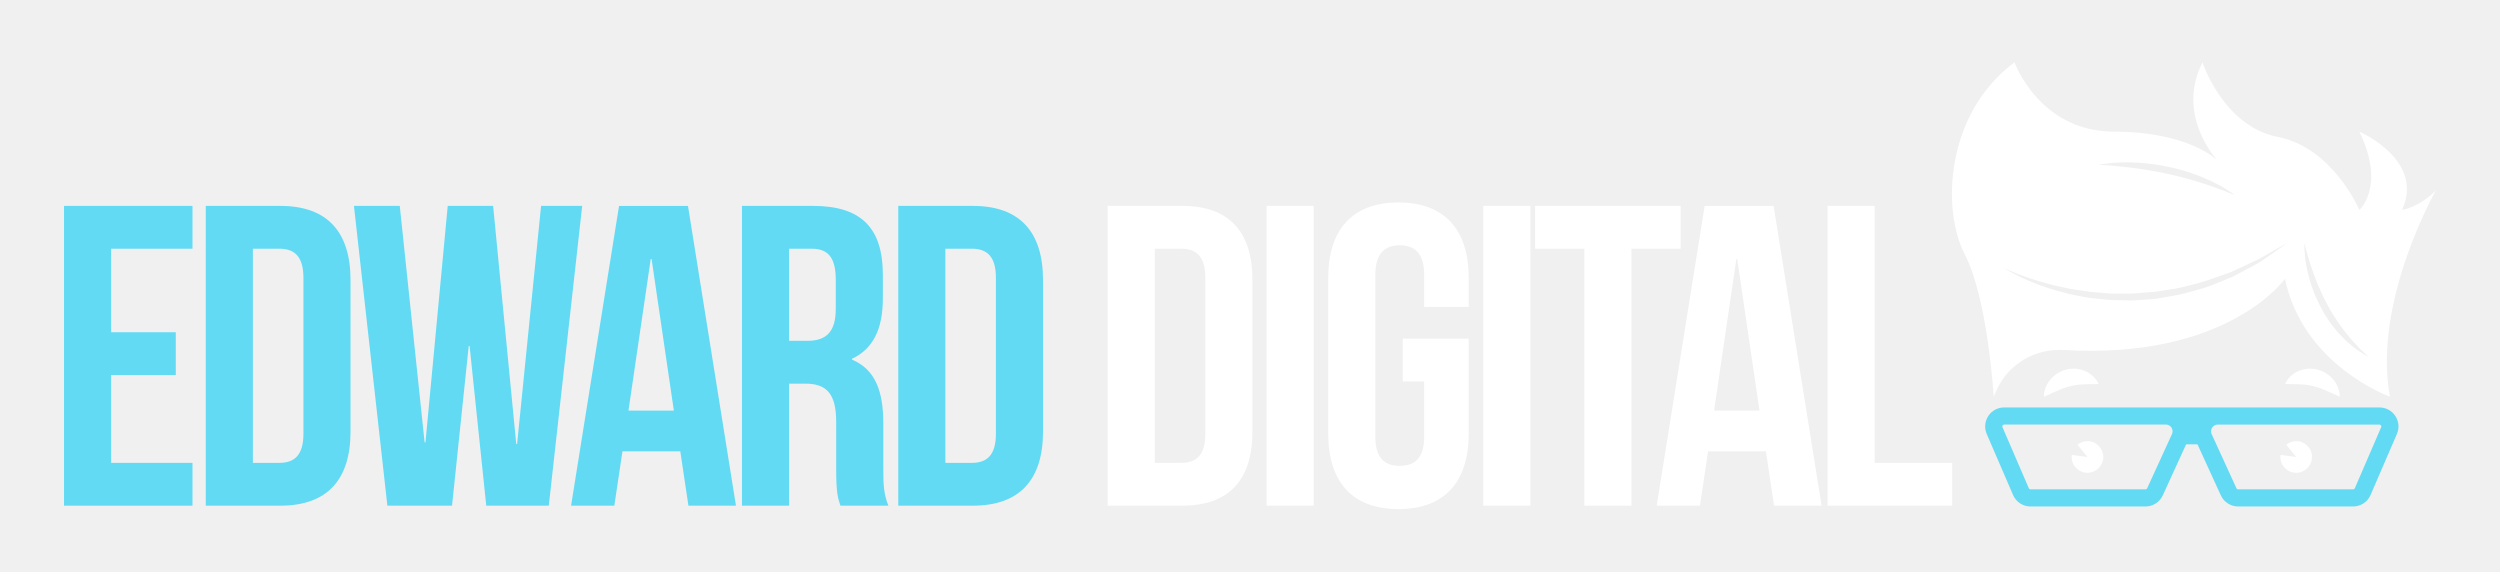
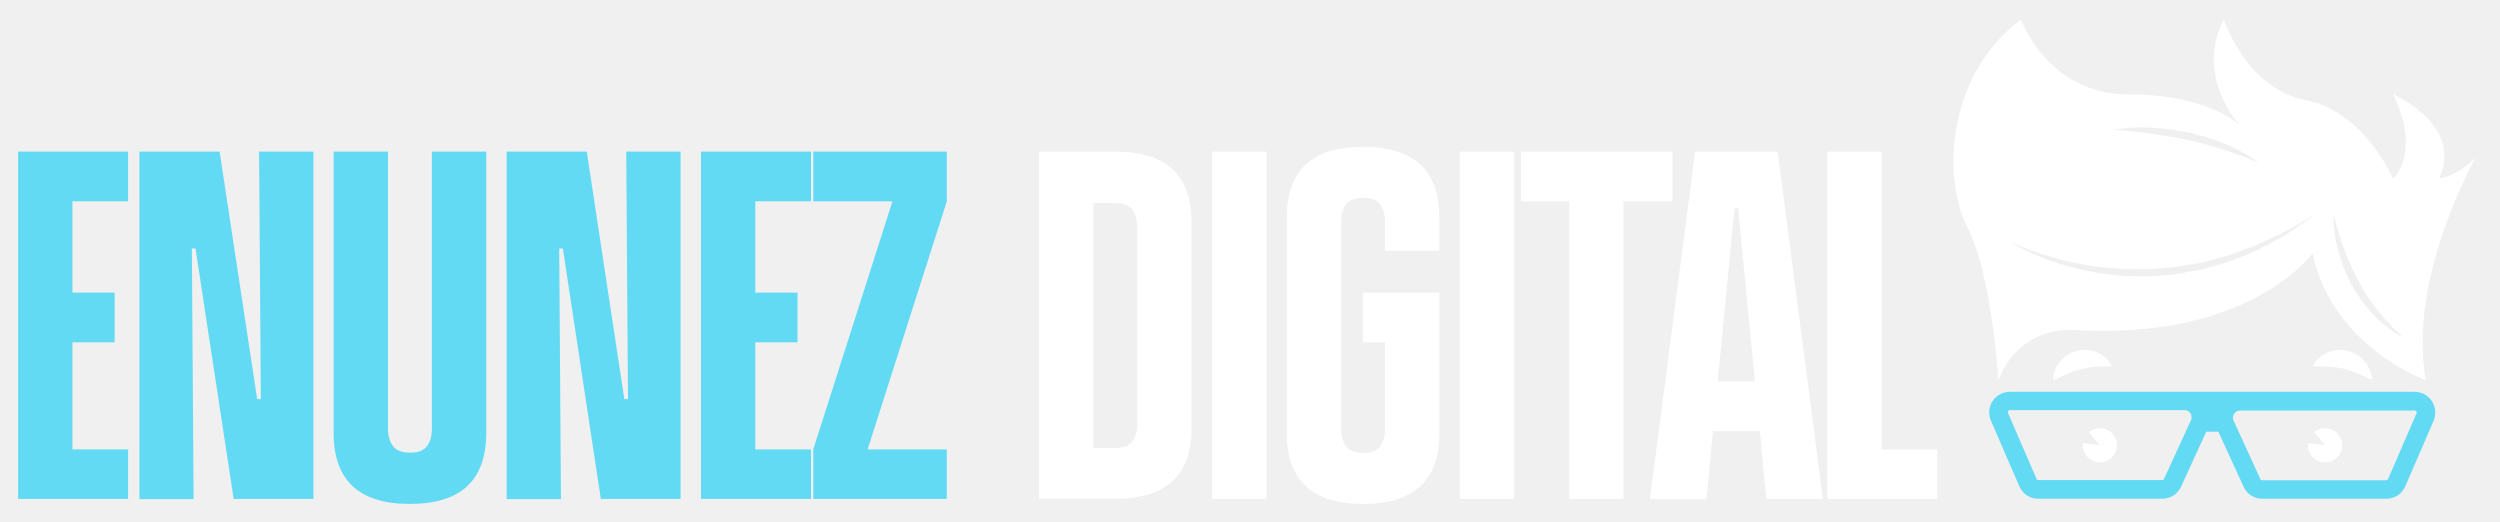
- <svg xmlns="http://www.w3.org/2000/svg" version="1.1" id="Capa_1" x="0px" y="0px" viewBox="0 0 1400 320" style="enable-background:new 0 0 1400 320;" xml:space="preserve">
+ <svg xmlns="http://www.w3.org/2000/svg" version="1.1" id="Capa_1" x="0px" y="0px" viewBox="0 0 1297.8 270.6" style="enable-background:new 0 0 1297.8 270.6;" xml:space="preserve">
  <style type="text/css">
	.st0{fill:#62DAF3;}
- 	.st1{fill:#061F3E;}
- 	.st2{fill:#FFFFFF;}
+ 	.st1{fill:#FFFFFF;}
+ 	.st2{display:none;}
+ 	.st3{display:inline;fill:none;}
+ 	.st4{display:inline;fill:#62DAF3;}
+ 	.st5{font-family:'HighmanTrial-Regular';}
+ 	.st6{font-size:322px;}
+ 	.st7{letter-spacing:-11;}
+ 	.st8{display:inline;fill:#061F3E;}
</style>
  <g id="horizontal">
    <g>
      <g>
-         <path class="st0" d="M1341.39,232.96c-1.97-3-5.3-4.79-8.89-4.79h-73.3h-17.24h-29.09h-13.05h-77.49c-3.59,0-6.91,1.79-8.89,4.79     c-1.97,3-2.3,6.76-0.88,10.06l14.76,34.19c1.68,3.9,5.52,6.42,9.77,6.42h64.39c4.15,0,7.94-2.44,9.67-6.21l13.09-28.6h6.35     l13.09,28.6c1.73,3.77,5.52,6.21,9.67,6.21h64.39c4.25,0,8.08-2.52,9.77-6.42l14.76-34.19     C1343.7,239.72,1343.37,235.96,1341.39,232.96z M1216.3,243.1l-13.88,30.31c-0.17,0.37-0.54,0.61-0.95,0.61h-64.39     c-0.42,0-0.79-0.25-0.95-0.62l-14.75-34.19c-0.19-0.43-0.06-0.78,0.09-0.99s0.41-0.47,0.87-0.47h77.49h13.05     c1.86,0,2.84,1.21,3.17,1.73C1216.38,240.01,1217.08,241.41,1216.3,243.1z M1333.46,239.22l-14.76,34.18     c-0.17,0.38-0.54,0.63-0.96,0.63h-64.39c-0.41,0-0.78-0.23-0.94-0.6l-13.88-30.32c-0.77-1.69-0.08-3.09,0.26-3.61     c0.33-0.52,1.31-1.73,3.17-1.73h17.24h73.3c0.46,0,0.73,0.25,0.87,0.47C1333.52,238.45,1333.65,238.79,1333.46,239.22z" />
+         <path class="st0" d="M1262.4,208.2c-2-3-5.3-4.8-8.9-4.8h-73.3H1163h-29.1h-13.1h-77.5c-3.6,0-6.9,1.8-8.9,4.8     c-2,3-2.3,6.8-0.9,10.1l14.8,34.2c1.7,3.9,5.5,6.4,9.8,6.4h64.4c4.2,0,7.9-2.4,9.7-6.2l13.1-28.6h6.3l13.1,28.6     c1.7,3.8,5.5,6.2,9.7,6.2h64.4c4.3,0,8.1-2.5,9.8-6.4l14.8-34.2C1264.7,215,1264.4,211.2,1262.4,208.2z M1137.3,218.3l-13.9,30.3     c-0.2,0.4-0.5,0.6-0.9,0.6h-64.4c-0.4,0-0.8-0.3-0.9-0.6l-14.8-34.2c-0.2-0.4-0.1-0.8,0.1-1s0.4-0.5,0.9-0.5h77.5h13.1     c1.9,0,2.8,1.2,3.2,1.7C1137.4,215.2,1138.1,216.6,1137.3,218.3z M1254.5,214.5l-14.8,34.2c-0.2,0.4-0.5,0.6-1,0.6h-64.4     c-0.4,0-0.8-0.2-0.9-0.6l-13.9-30.3c-0.8-1.7-0.1-3.1,0.3-3.6c0.3-0.5,1.3-1.7,3.2-1.7h17.2h73.3c0.5,0,0.7,0.3,0.9,0.5     C1254.5,213.7,1254.7,214,1254.5,214.5z" />
        <g>
-           <path class="st2" d="M1164.31,215.39c0.83-0.07,1.67-0.07,2.51-0.17c0.84-0.11,1.66,0.01,2.46-0.05      c1.64-0.16,3.06,0.01,4.16-0.07c1.09-0.03,1.8-0.13,1.8-0.13s-0.27-0.61-0.89-1.55c-0.64-0.91-1.55-2.32-3.11-3.45      c-0.78-0.56-1.59-1.28-2.62-1.74c-1.03-0.45-2.14-0.98-3.37-1.29c-1.25-0.21-2.57-0.55-3.94-0.49c-1.37,0.04-2.79,0.1-4.13,0.5      c-1.37,0.32-2.67,0.82-3.86,1.47c-1.23,0.58-2.25,1.42-3.23,2.2c-1.87,1.68-3.22,3.53-4.04,5.28c-0.82,1.75-1.21,3.32-1.33,4.46      c-0.15,1.13-0.06,1.82-0.06,1.82s2.16-0.98,5.39-2.45c1.46-0.68,3.08-1.34,4.65-1.99c0.82-0.24,1.59-0.61,2.4-0.82      c0.8-0.24,1.57-0.52,2.38-0.65c0.77-0.31,1.59-0.29,2.38-0.52C1162.66,215.57,1163.48,215.58,1164.31,215.39z" />
-           <path class="st2" d="M1168.97,247.04c-2.13,0-4.05,0.78-5.58,2.03l5.58,6.83l-8.74-1.15c-0.05,0.38-0.12,0.75-0.12,1.15      c0,4.89,3.97,8.86,8.86,8.86s8.86-3.97,8.86-8.86S1173.87,247.04,1168.97,247.04z" />
-           <path class="st2" d="M1308.81,215.89c-0.82-1.75-2.17-3.6-4.04-5.28c-0.98-0.77-2.01-1.62-3.24-2.2      c-1.2-0.65-2.49-1.15-3.86-1.47c-1.35-0.4-2.76-0.45-4.13-0.5c-1.37-0.06-2.69,0.28-3.94,0.49c-1.23,0.32-2.34,0.84-3.37,1.29      c-1.03,0.46-1.85,1.18-2.62,1.74c-1.56,1.13-2.46,2.54-3.11,3.45c-0.63,0.94-0.89,1.55-0.89,1.55s0.71,0.1,1.8,0.13      c1.1,0.08,2.52-0.08,4.16,0.07c0.8,0.06,1.62-0.06,2.46,0.05c0.84,0.1,1.68,0.1,2.51,0.17c0.82,0.18,1.65,0.18,2.45,0.34      c0.79,0.23,1.61,0.21,2.38,0.52c0.81,0.13,1.58,0.41,2.38,0.65c0.81,0.21,1.58,0.58,2.4,0.82c1.58,0.65,3.2,1.31,4.65,1.99      c3.23,1.47,5.39,2.45,5.39,2.45s0.1-0.69-0.06-1.82C1310.01,219.21,1309.63,217.64,1308.81,215.89z" />
-           <path class="st2" d="M1285.87,247.04c-2.13,0-4.05,0.78-5.58,2.03l5.58,6.83l-8.74-1.15c-0.05,0.38-0.12,0.75-0.12,1.15      c0,4.89,3.97,8.86,8.86,8.86s8.86-3.97,8.86-8.86S1290.76,247.04,1285.87,247.04z" />
-           <path class="st2" d="M1364.15,106.57c-9.91,9.91-19.01,10.95-19.01,10.95c12.94-27.87-23.89-43.8-23.89-43.8      c14.93,30.86,0,43.8,0,43.8s-14.93-34.84-45.58-40.81c-30.65-5.97-42.28-41.81-42.28-41.81c-15.19,29.86,8.22,54.75,8.22,54.75      s-15.93-15.93-57.74-15.93c-41.81,0-55.75-38.82-55.75-38.82c-38.82,28.87-40.81,82.62-27.87,107.51      c12.94,24.89,16.23,79.76,16.23,79.76l1.43-3.29c6.48-14.86,21.61-23.84,37.79-22.88c91.96,5.48,123.89-39.86,123.89-39.86      c10.12,48.58,58.75,66.02,58.75,66.02C1328.58,168.54,1364.15,106.57,1364.15,106.57z M1178.62,91.74      c2.17-0.24,5.28-0.68,9.03-0.76c3.75-0.15,8.14-0.03,12.83,0.37c2.33,0.26,4.77,0.42,7.2,0.87c2.45,0.36,4.91,0.82,7.37,1.35      c2.46,0.5,4.87,1.21,7.26,1.85c2.41,0.57,4.66,1.52,6.9,2.24c2.25,0.7,4.3,1.7,6.29,2.52c2,0.79,3.82,1.72,5.48,2.61      c3.38,1.64,5.99,3.4,7.83,4.56c1.84,1.18,2.85,1.9,2.85,1.9s-1.19-0.41-3.21-1.21c-1-0.4-2.22-0.9-3.62-1.46      c-1.42-0.5-3.02-1.07-4.76-1.69c-1.73-0.64-3.61-1.31-5.63-1.93c-2.02-0.62-4.1-1.38-6.32-1.97c-4.41-1.26-9.13-2.56-13.92-3.54      c-4.76-1.14-9.6-1.89-14.13-2.64c-4.54-0.67-8.81-1.21-12.49-1.57c-3.68-0.37-6.76-0.65-8.93-0.75      c-2.17-0.11-3.42-0.18-3.42-0.18S1176.46,92.04,1178.62,91.74z M1274.9,140.31c-1.89,1.31-4.18,2.91-6.82,4.74      c-2.55,1.98-5.84,3.51-9.31,5.41c-1.75,0.93-3.57,1.9-5.45,2.91c-0.94,0.5-1.91,1.01-2.88,1.52c-1.02,0.42-2.06,0.84-3.1,1.27      c-4.22,1.65-8.58,3.73-13.33,5.17c-4.8,1.25-9.69,2.9-14.8,3.91c-2.57,0.45-5.16,0.91-7.76,1.37l-3.91,0.69      c-1.32,0.15-2.64,0.24-3.96,0.35c-2.65,0.17-5.3,0.34-7.93,0.51c-2.63,0.22-5.27-0.03-7.88-0.03c-2.61-0.11-5.2,0.01-7.74-0.29      c-2.54-0.26-5.06-0.51-7.53-0.77c-2.48-0.18-4.88-0.67-7.22-1.13c-2.34-0.49-4.65-0.83-6.85-1.41      c-4.39-1.18-8.57-2.17-12.3-3.52c-3.79-1.14-7.13-2.58-10.09-3.81c-2.94-1.29-5.47-2.48-7.51-3.54c-4.1-2.1-6.26-3.6-6.26-3.6      s0.58,0.31,1.7,0.81c1.1,0.54,2.78,1.2,4.88,2.09c2.11,0.87,4.72,1.83,7.72,2.86c3.03,0.96,6.43,2.07,10.21,3.05      c3.73,1.14,7.9,1.89,12.25,2.83c2.18,0.46,4.47,0.67,6.78,1.03c2.32,0.29,4.66,0.79,7.09,0.91c2.42,0.2,4.87,0.41,7.36,0.62      c2.48,0.26,5.02,0.09,7.56,0.15c2.54-0.05,5.11,0.16,7.68-0.1c2.56-0.21,5.14-0.42,7.71-0.64l3.86-0.28l3.82-0.61      c2.54-0.4,5.08-0.8,7.59-1.2c5.01-0.9,9.8-2.44,14.52-3.57c4.64-1.39,9.01-3.15,13.24-4.55c1.05-0.37,2.09-0.73,3.12-1.09      c0.98-0.46,1.95-0.9,2.9-1.35c1.9-0.89,3.74-1.75,5.51-2.58c3.49-1.74,6.89-2.97,9.57-4.69c2.76-1.59,5.16-2.97,7.14-4.11      c4-2.25,6.29-3.53,6.29-3.53S1278.64,137.66,1274.9,140.31z M1323.53,198.18c-0.88-0.56-1.95-1.23-3.18-2.01      c-1.2-0.82-2.46-1.87-3.85-3c-0.7-0.57-1.42-1.17-2.17-1.78c-0.68-0.69-1.39-1.4-2.11-2.13c-1.46-1.46-3.02-2.99-4.36-4.8      c-1.41-1.76-2.92-3.54-4.14-5.57c-0.65-0.99-1.3-1.99-1.96-2.99l-1.76-3.14c-1.19-2.09-2.13-4.3-3.13-6.44      c-1-2.14-1.68-4.37-2.48-6.46c-0.66-2.15-1.34-4.2-1.78-6.21c-0.52-1.99-0.9-3.89-1.18-5.65c-0.64-3.52-0.8-6.5-0.93-8.57      c-0.1-2.08-0.01-3.27-0.01-3.27s0.28,1.15,0.77,3.15c0.47,2,1.32,4.82,2.38,8.15c0.51,1.67,1.14,3.45,1.81,5.34      c0.61,1.9,1.5,3.81,2.22,5.85c1.73,3.98,3.54,8.23,5.82,12.23l1.63,3.04c0.61,0.97,1.22,1.94,1.82,2.9      c1.17,1.94,2.42,3.78,3.7,5.53c1.21,1.8,2.53,3.41,3.79,4.95c1.22,1.57,2.43,3.01,3.65,4.25c1.18,1.29,2.27,2.47,3.23,3.52      c1.04,0.98,1.95,1.83,2.7,2.53c1.49,1.42,2.33,2.28,2.33,2.28S1325.29,199.27,1323.53,198.18z" />
+           <path class="st1" d="M1085.3,190.6c0.8-0.1,1.7-0.1,2.5-0.2c0.8-0.1,1.7,0,2.5-0.1c1.6-0.2,3.1,0,4.2-0.1c1.1,0,1.8-0.1,1.8-0.1      s-0.3-0.6-0.9-1.6c-0.6-0.9-1.6-2.3-3.1-3.4c-0.8-0.6-1.6-1.3-2.6-1.7c-1-0.4-2.1-1-3.4-1.3c-1.3-0.2-2.6-0.6-3.9-0.5      c-1.4,0-2.8,0.1-4.1,0.5c-1.4,0.3-2.7,0.8-3.9,1.5c-1.2,0.6-2.3,1.4-3.2,2.2c-1.9,1.7-3.2,3.5-4,5.3c-0.8,1.8-1.2,3.3-1.3,4.5      c-0.2,1.1-0.1,1.8-0.1,1.8s2.2-1,5.4-2.4c1.5-0.7,3.1-1.3,4.7-2c0.8-0.2,1.6-0.6,2.4-0.8c0.8-0.2,1.6-0.5,2.4-0.6      c0.8-0.3,1.6-0.3,2.4-0.5C1083.7,190.8,1084.5,190.8,1085.3,190.6z" />
+           <path class="st1" d="M1090,222.3c-2.1,0-4.1,0.8-5.6,2l5.6,6.8l-8.7-1.1c-0.1,0.4-0.1,0.8-0.1,1.1c0,4.9,4,8.9,8.9,8.9      s8.9-4,8.9-8.9S1094.9,222.3,1090,222.3z" />
+           <path class="st1" d="M1229.8,191.1c-0.8-1.8-2.2-3.6-4-5.3c-1-0.8-2-1.6-3.2-2.2c-1.2-0.6-2.5-1.1-3.9-1.5      c-1.3-0.4-2.8-0.4-4.1-0.5c-1.4-0.1-2.7,0.3-3.9,0.5c-1.2,0.3-2.3,0.8-3.4,1.3c-1,0.5-1.8,1.2-2.6,1.7c-1.6,1.1-2.5,2.5-3.1,3.4      c-0.6,0.9-0.9,1.6-0.9,1.6s0.7,0.1,1.8,0.1c1.1,0.1,2.5-0.1,4.2,0.1c0.8,0.1,1.6-0.1,2.5,0.1c0.8,0.1,1.7,0.1,2.5,0.2      c0.8,0.2,1.7,0.2,2.4,0.3c0.8,0.2,1.6,0.2,2.4,0.5c0.8,0.1,1.6,0.4,2.4,0.6c0.8,0.2,1.6,0.6,2.4,0.8c1.6,0.6,3.2,1.3,4.7,2      c3.2,1.5,5.4,2.4,5.4,2.4s0.1-0.7-0.1-1.8C1231,194.4,1230.6,192.9,1229.8,191.1z" />
+           <path class="st1" d="M1206.9,222.3c-2.1,0-4.1,0.8-5.6,2l5.6,6.8l-8.7-1.1c-0.1,0.4-0.1,0.8-0.1,1.1c0,4.9,4,8.9,8.9,8.9      s8.9-4,8.9-8.9S1211.8,222.3,1206.9,222.3z" />
+           <path class="st1" d="M1285.2,81.8c-9.9,9.9-19,10.9-19,10.9c12.9-27.9-23.9-43.8-23.9-43.8c14.9,30.9,0,43.8,0,43.8      s-14.9-34.8-45.6-40.8c-30.7-6-42.3-41.8-42.3-41.8c-15.2,29.9,8.2,54.8,8.2,54.8S1146.7,49,1104.9,49      c-41.8,0-55.8-38.8-55.8-38.8c-38.8,28.9-40.8,82.6-27.9,107.5c12.9,24.9,16.2,79.8,16.2,79.8l1.4-3.3      c6.5-14.9,21.6-23.8,37.8-22.9c92,5.5,123.9-39.9,123.9-39.9c10.1,48.6,58.8,66,58.8,66C1249.6,143.8,1285.2,81.8,1285.2,81.8z       M1099.6,67c2.2-0.2,5.3-0.7,9-0.8c3.8-0.2,8.1,0,12.8,0.4c2.3,0.3,4.8,0.4,7.2,0.9c2.4,0.4,4.9,0.8,7.4,1.3      c2.5,0.5,4.9,1.2,7.3,1.8c2.4,0.6,4.7,1.5,6.9,2.2c2.3,0.7,4.3,1.7,6.3,2.5c2,0.8,3.8,1.7,5.5,2.6c3.4,1.6,6,3.4,7.8,4.6      c1.8,1.2,2.8,1.9,2.8,1.9s-1.2-0.4-3.2-1.2c-1-0.4-2.2-0.9-3.6-1.5c-1.4-0.5-3-1.1-4.8-1.7c-1.7-0.6-3.6-1.3-5.6-1.9      s-4.1-1.4-6.3-2c-4.4-1.3-9.1-2.6-13.9-3.5c-4.8-1.1-9.6-1.9-14.1-2.6c-4.5-0.7-8.8-1.2-12.5-1.6c-3.7-0.4-6.8-0.7-8.9-0.8      c-2.2-0.1-3.4-0.2-3.4-0.2S1097.5,67.3,1099.6,67z M1195.9,115.5c-1.9,1.3-4.2,2.9-6.8,4.7c-2.6,2-5.8,3.5-9.3,5.4      c-1.8,0.9-3.6,1.9-5.4,2.9c-0.9,0.5-1.9,1-2.9,1.5c-1,0.4-2.1,0.8-3.1,1.3c-4.2,1.6-8.6,3.7-13.3,5.2c-4.8,1.3-9.7,2.9-14.8,3.9      c-2.6,0.4-5.2,0.9-7.8,1.4l-3.9,0.7c-1.3,0.1-2.6,0.2-4,0.4c-2.7,0.2-5.3,0.3-7.9,0.5c-2.6,0.2-5.3,0-7.9,0      c-2.6-0.1-5.2,0-7.7-0.3c-2.5-0.3-5.1-0.5-7.5-0.8c-2.5-0.2-4.9-0.7-7.2-1.1c-2.3-0.5-4.7-0.8-6.8-1.4      c-4.4-1.2-8.6-2.2-12.3-3.5c-3.8-1.1-7.1-2.6-10.1-3.8c-2.9-1.3-5.5-2.5-7.5-3.5c-4.1-2.1-6.3-3.6-6.3-3.6s0.6,0.3,1.7,0.8      c1.1,0.5,2.8,1.2,4.9,2.1c2.1,0.9,4.7,1.8,7.7,2.9c3,1,6.4,2.1,10.2,3.1c3.7,1.1,7.9,1.9,12.3,2.8c2.2,0.5,4.5,0.7,6.8,1      c2.3,0.3,4.7,0.8,7.1,0.9c2.4,0.2,4.9,0.4,7.4,0.6c2.5,0.3,5,0.1,7.6,0.1c2.5-0.1,5.1,0.2,7.7-0.1c2.6-0.2,5.1-0.4,7.7-0.6      l3.9-0.3l3.8-0.6c2.5-0.4,5.1-0.8,7.6-1.2c5-0.9,9.8-2.4,14.5-3.6c4.6-1.4,9-3.1,13.2-4.6c1.1-0.4,2.1-0.7,3.1-1.1      c1-0.5,1.9-0.9,2.9-1.4c1.9-0.9,3.7-1.8,5.5-2.6c3.5-1.7,6.9-3,9.6-4.7c2.8-1.6,5.2-3,7.1-4.1c4-2.3,6.3-3.5,6.3-3.5      S1199.6,112.9,1195.9,115.5z M1244.5,173.4c-0.9-0.6-1.9-1.2-3.2-2c-1.2-0.8-2.5-1.9-3.8-3c-0.7-0.6-1.4-1.2-2.2-1.8      c-0.7-0.7-1.4-1.4-2.1-2.1c-1.5-1.5-3-3-4.4-4.8c-1.4-1.8-2.9-3.5-4.1-5.6c-0.7-1-1.3-2-2-3l-1.8-3.1c-1.2-2.1-2.1-4.3-3.1-6.4      s-1.7-4.4-2.5-6.5c-0.7-2.1-1.3-4.2-1.8-6.2c-0.5-2-0.9-3.9-1.2-5.6c-0.6-3.5-0.8-6.5-0.9-8.6c-0.1-2.1,0-3.3,0-3.3      s0.3,1.1,0.8,3.1c0.5,2,1.3,4.8,2.4,8.1c0.5,1.7,1.1,3.4,1.8,5.3c0.6,1.9,1.5,3.8,2.2,5.9c1.7,4,3.5,8.2,5.8,12.2l1.6,3      c0.6,1,1.2,1.9,1.8,2.9c1.2,1.9,2.4,3.8,3.7,5.5c1.2,1.8,2.5,3.4,3.8,4.9c1.2,1.6,2.4,3,3.7,4.3c1.2,1.3,2.3,2.5,3.2,3.5      c1,1,1.9,1.8,2.7,2.5c1.5,1.4,2.3,2.3,2.3,2.3S1246.3,174.5,1244.5,173.4z" />
        </g>
      </g>
    </g>
+   </g>
+   <g class="st2">
+     <rect y="56.2" class="st3" width="530" height="292.4" />
+     <text transform="matrix(0.73 0 0 0.8 3.051758e-05 259.0444)" class="st4 st5 st6 st7">ENUNEZ</text>
+     <rect x="530" y="56.2" class="st3" width="562.2" height="292.4" />
+     <text transform="matrix(0.73 0 0 0.8 530 259.0444)" class="st8 st5 st6 st7">DIGITAL</text>
+   </g>
+   <g>
    <g>
-       <path class="st0" d="M62.23,186.05h36.21v23.98H62.23v49.17h45.57v23.98H35.85V115.3h71.95v23.98H62.23V186.05z" />
-       <path class="st0" d="M115.23,115.3h41.73c26.38,0,39.33,14.63,39.33,41.49v84.9c0,26.86-12.95,41.49-39.33,41.49h-41.73V115.3z     M141.62,139.29V259.2h14.87c8.39,0,13.43-4.32,13.43-16.31v-87.3c0-11.99-5.04-16.31-13.43-16.31H141.62z" />
-       <path class="st0" d="M262.97,193.73h-0.48l-9.35,89.46h-36.21L198.21,115.3h25.66l13.91,132.39h0.48l12.47-132.39h25.42    l12.95,133.35h0.48l13.43-133.35h23.02l-18.71,167.88h-35.02L262.97,193.73z" />
-       <path class="st0" d="M412.14,283.19h-26.62l-4.56-30.46h-32.38l-4.56,30.46H319.8l26.86-167.88h38.61L412.14,283.19z     M351.94,229.94h25.42l-12.47-84.9h-0.48L351.94,229.94z" />
-       <path class="st0" d="M470.66,283.19c-1.44-4.32-2.4-6.96-2.4-20.62v-26.38c0-15.59-5.28-21.35-17.27-21.35h-9.11v68.35h-26.38    V115.3h39.81c27.34,0,39.09,12.71,39.09,38.61v13.19c0,17.27-5.52,28.3-17.27,33.82v0.48c13.19,5.52,17.51,17.99,17.51,35.49v25.9    c0,8.15,0.24,14.15,2.88,20.39H470.66z M441.88,139.29v51.56h10.31c9.83,0,15.83-4.32,15.83-17.75v-16.55    c0-11.99-4.08-17.27-13.43-17.27H441.88z" />
-       <path class="st0" d="M503.03,115.3h41.73c26.38,0,39.33,14.63,39.33,41.49v84.9c0,26.86-12.95,41.49-39.33,41.49h-41.73V115.3z     M529.41,139.29V259.2h14.87c8.39,0,13.43-4.32,13.43-16.31v-87.3c0-11.99-5.04-16.31-13.43-16.31H529.41z" />
-       <path class="st2" d="M620.3,115.3h41.73c26.38,0,39.33,14.63,39.33,41.49v84.9c0,26.86-12.95,41.49-39.33,41.49H620.3V115.3z     M646.68,139.29V259.2h14.87c8.39,0,13.43-4.32,13.43-16.31v-87.3c0-11.99-5.04-16.31-13.43-16.31H646.68z" />
-       <path class="st2" d="M709.28,115.3h26.38v167.88h-26.38V115.3z" />
-       <path class="st2" d="M785.54,189.65h36.93v53.24c0,26.86-13.43,42.21-39.33,42.21s-39.33-15.35-39.33-42.21v-87.3    c0-26.86,13.43-42.21,39.33-42.21s39.33,15.35,39.33,42.21v16.31h-24.94v-17.99c0-11.99-5.28-16.55-13.67-16.55    c-8.39,0-13.67,4.56-13.67,16.55v90.66c0,11.99,5.28,16.31,13.67,16.31c8.39,0,13.67-4.32,13.67-16.31v-30.94h-11.99V189.65z" />
-       <path class="st2" d="M830.63,115.3h26.38v167.88h-26.38V115.3z" />
-       <path class="st2" d="M859.65,115.3h81.54v23.98h-27.58v143.9h-26.38v-143.9h-27.58V115.3z" />
-       <path class="st2" d="M1020.09,283.19h-26.62l-4.56-30.46h-32.38l-4.56,30.46h-24.22l26.86-167.88h38.61L1020.09,283.19z     M959.89,229.94h25.42l-12.47-84.9h-0.48L959.89,229.94z" />
-       <path class="st2" d="M1023.45,115.3h26.38v143.9h43.41v23.98h-69.79V115.3z" />
+       <path class="st0" d="M9.4,78.7h57.1v25.8H37.6v47.4h21.9v25.8H37.6v55.6h28.9V259H9.4V78.7z" />
+       <path class="st0" d="M72.4,78.7H114l19.5,128.5h1.9l-0.9-128.5h28.2V259h-41.4L101.5,129h-1.9l0.9,130.1H72.4V78.7z" />
+       <path class="st0" d="M173.2,78.7h28.2v143.7c0,4,0.9,7,2.7,9.3c1.8,2.2,4.7,3.3,8.8,3.3c4.1,0,7-1.1,8.7-3.3    c1.7-2.2,2.6-5.3,2.6-9.3V78.7h28.2v146.1c0,24.6-13.2,36.8-39.7,36.8c-26.3,0-39.5-12.3-39.5-36.8V78.7z" />
+       <path class="st0" d="M263,78.7h41.6l19.5,128.5h1.9l-0.9-128.5h28.2V259h-41.4L292.2,129h-1.9l0.9,130.1H263V78.7z" />
+       <path class="st0" d="M363.9,78.7H421v25.8h-28.9v47.4h21.9v25.8h-21.9v55.6H421V259h-57.1V78.7z" />
+       <path class="st0" d="M463.3,104.5h-41.1V78.7h69.3v25.8l-41.1,128.8h41.1V259h-69.3v-25.8L463.3,104.5z" />
+     </g>
+     <g>
+       <path class="st1" d="M539.4,78.7h39.7c26.3,0,39.5,12.3,39.5,36.8v106.6c0,24.6-13.2,36.8-39.5,36.8h-39.7V78.7z M567.6,105.3    v127.3h11.3c4.1,0,7-1.1,8.8-3.3c1.8-2.2,2.7-5.3,2.7-9.3v-102c0-3.9-0.9-7-2.7-9.3c-1.8-2.2-4.7-3.3-8.8-3.3H567.6z" />
+       <path class="st1" d="M629.2,78.7h28.2V259h-28.2V78.7z" />
+       <path class="st1" d="M747.2,130.2H719v-14.9c0-3.9-0.9-7-2.6-9.3c-1.7-2.2-4.6-3.3-8.7-3.3c-4.1,0-7,1.1-8.8,3.3    c-1.8,2.2-2.7,5.3-2.7,9.3v107.2c0,4,0.9,7,2.7,9.3c1.8,2.2,4.7,3.3,8.8,3.3c4.1,0,7-1.1,8.7-3.3c1.7-2.2,2.6-5.3,2.6-9.3v-44.8    h-11.5v-25.8h39.7v72.9c0,24.6-13.2,36.8-39.7,36.8c-26.3,0-39.5-12.3-39.5-36.8V113c0-24.6,13.2-36.8,39.5-36.8    c26.5,0,39.7,12.3,39.7,36.8V130.2z" />
+       <path class="st1" d="M757.8,78.7H786V259h-28.2V78.7z" />
+       <path class="st1" d="M814.7,104.5h-25.2V78.7h78.7v25.8h-25.4V259h-28.2V104.5z" />
+       <path class="st1" d="M913.6,223.8h-24.4l-3.3,35.3h-29.4L880,78.7h42.8L946.3,259h-29.4L913.6,223.8z M911,198l-8.7-89.9h-1.9    l-8.7,89.9H911z" />
+       <path class="st1" d="M948.6,78.7h28.2v154.6h28.9V259h-57.1V78.7z" />
    </g>
  </g>
</svg>
